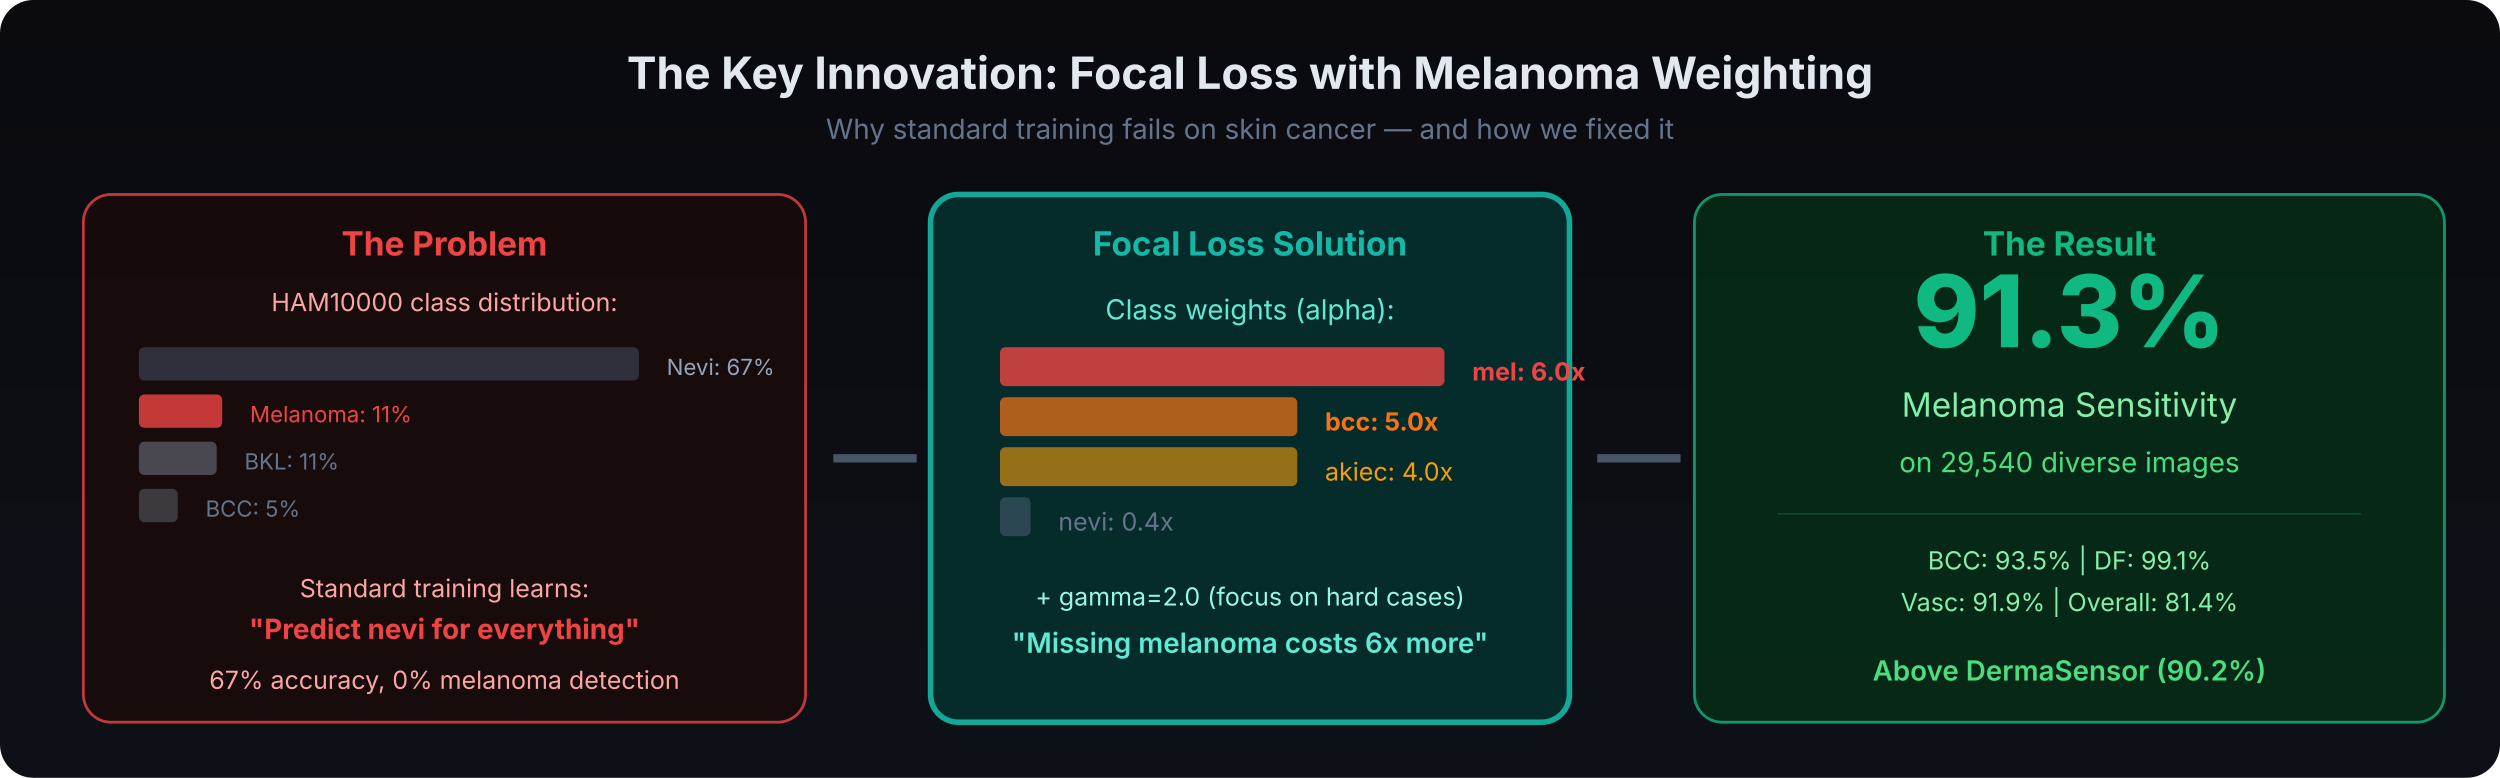
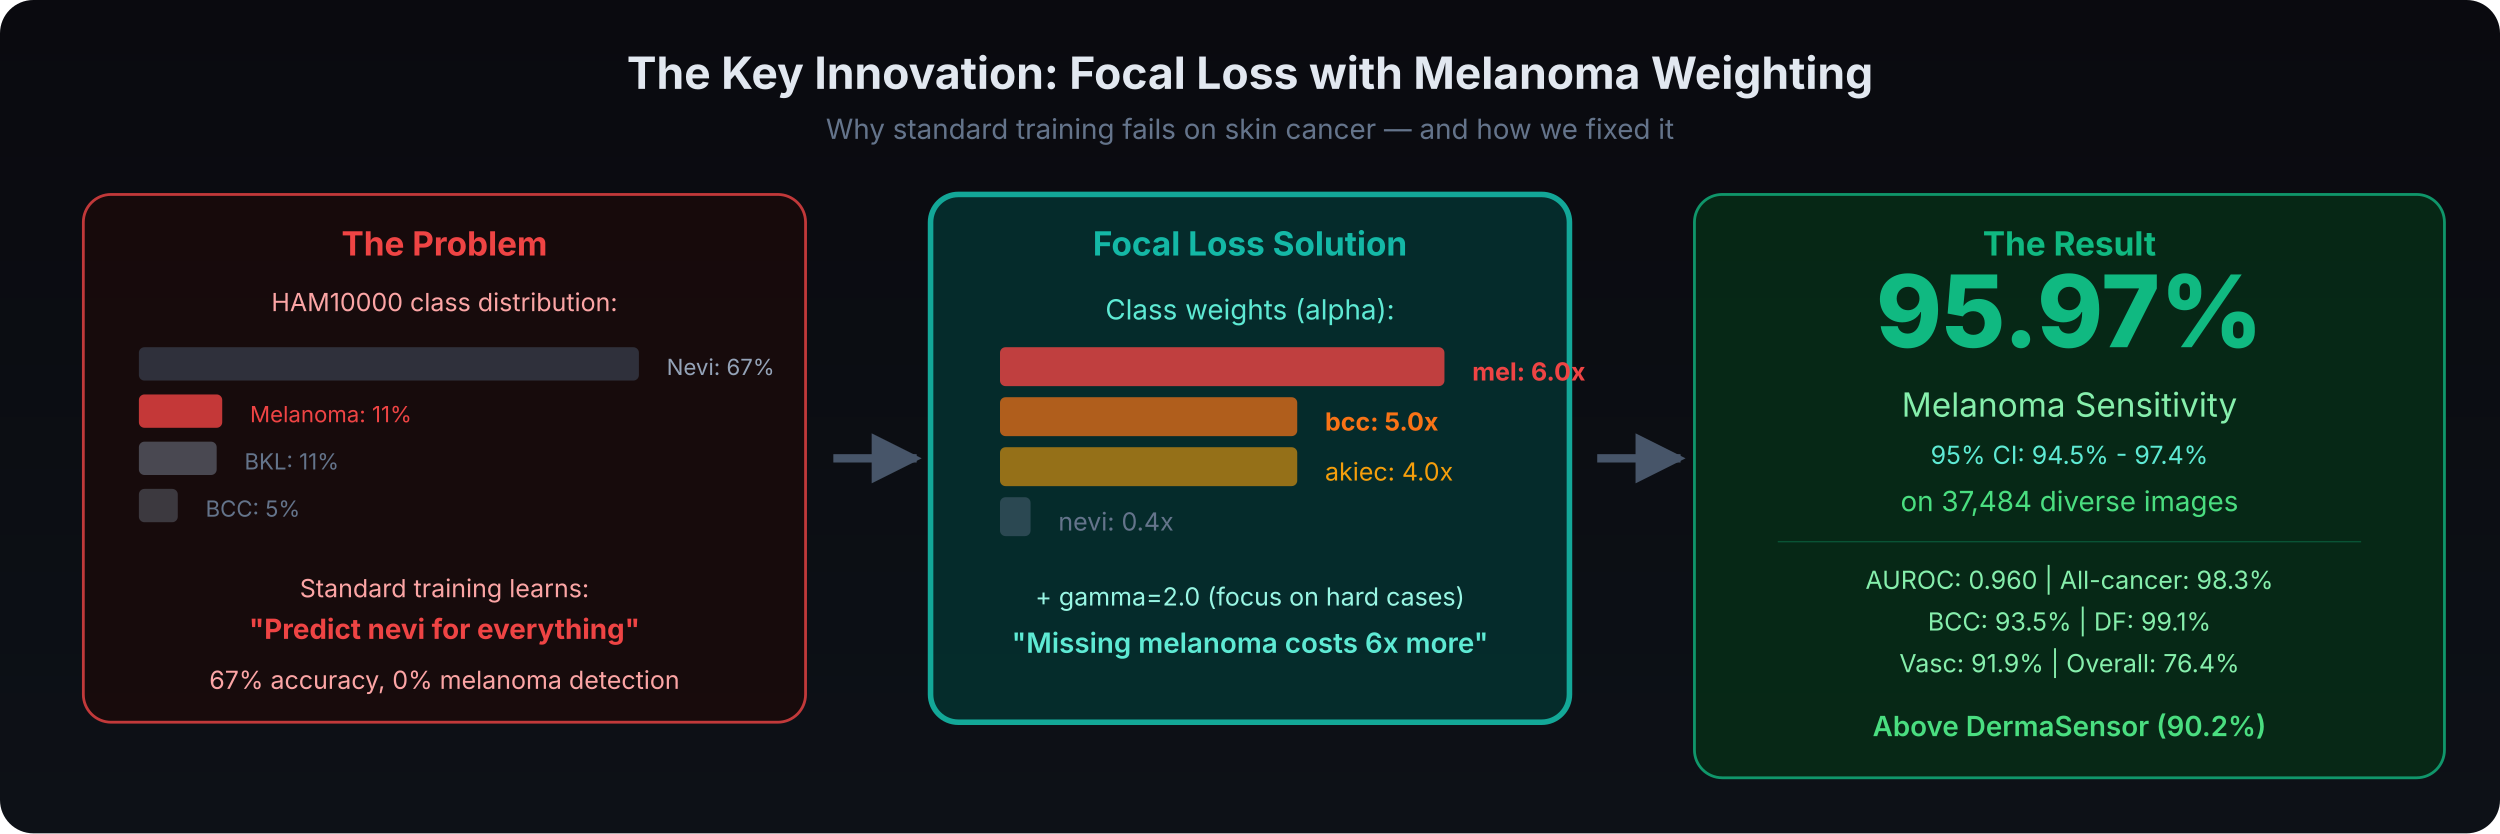
- <svg xmlns="http://www.w3.org/2000/svg" viewBox="0 0 900 280" width="900" height="280">
+ <svg xmlns="http://www.w3.org/2000/svg" viewBox="0 0 900 300" width="900" height="300">
  <defs>
    <linearGradient id="bg4" x1="0" y1="0" x2="0" y2="1">
      <stop offset="0%" stop-color="#0a0a0f" />
      <stop offset="100%" stop-color="#0d1117" />
    </linearGradient>
  </defs>
-   <rect width="900" height="280" fill="url(#bg4)" rx="12" />
+   <rect width="900" height="300" fill="url(#bg4)" rx="12" />
  <text x="450" y="32" text-anchor="middle" fill="#e2e8f0" font-family="Inter, system-ui, sans-serif" font-size="16" font-weight="700">The Key Innovation: Focal Loss with Melanoma Weighting</text>
  <text x="450" y="50" text-anchor="middle" fill="#64748b" font-family="Inter, system-ui, sans-serif" font-size="10">Why standard training fails on skin cancer — and how we fixed it</text>
  <rect x="30" y="70" width="260" height="190" rx="10" fill="#1a0a0a" stroke="#ef4444" stroke-width="1" opacity="0.8" />
  <text x="160" y="92" text-anchor="middle" fill="#ef4444" font-family="Inter, system-ui, sans-serif" font-size="12" font-weight="700">The Problem</text>
  <text x="160" y="112" text-anchor="middle" fill="#fca5a5" font-family="Inter, system-ui, sans-serif" font-size="9">HAM10000 class distribution:</text>
  <rect x="50" y="125" width="180" height="12" rx="2" fill="#475569" opacity="0.5" />
  <text x="240" y="135" fill="#94a3b8" font-family="Inter, system-ui, sans-serif" font-size="8">Nevi: 67%</text>
  <rect x="50" y="142" width="30" height="12" rx="2" fill="#ef4444" opacity="0.8" />
  <text x="90" y="152" fill="#ef4444" font-family="Inter, system-ui, sans-serif" font-size="8">Melanoma: 11%</text>
  <rect x="50" y="159" width="28" height="12" rx="2" fill="#94a3b8" opacity="0.4" />
  <text x="88" y="169" fill="#64748b" font-family="Inter, system-ui, sans-serif" font-size="8">BKL: 11%</text>
  <rect x="50" y="176" width="14" height="12" rx="2" fill="#94a3b8" opacity="0.3" />
  <text x="74" y="186" fill="#64748b" font-family="Inter, system-ui, sans-serif" font-size="8">BCC: 5%</text>
  <text x="160" y="215" text-anchor="middle" fill="#fca5a5" font-family="Inter, system-ui, sans-serif" font-size="9">Standard training learns:</text>
  <text x="160" y="230" text-anchor="middle" fill="#ef4444" font-family="Inter, system-ui, sans-serif" font-size="10" font-weight="700">"Predict nevi for everything"</text>
  <text x="160" y="248" text-anchor="middle" fill="#fca5a5" font-family="Inter, system-ui, sans-serif" font-size="9">67% accuracy, 0% melanoma detection</text>
  <path d="M300 165 L330 165" stroke="#475569" stroke-width="3" fill="none" marker-end="url(#arrow)" />
+   <defs>
+     <marker id="arrow" viewBox="0 0 10 10" refX="9" refY="5" markerWidth="6" markerHeight="6" orient="auto-start-auto">
+       <path d="M 0 0 L 10 5 L 0 10 z" fill="#475569" />
+     </marker>
+   </defs>
  <rect x="335" y="70" width="230" height="190" rx="10" fill="#042f2e" stroke="#14b8a6" stroke-width="2" opacity="0.9" />
  <text x="450" y="92" text-anchor="middle" fill="#14b8a6" font-family="Inter, system-ui, sans-serif" font-size="12" font-weight="700">Focal Loss Solution</text>
  <text x="450" y="115" text-anchor="middle" fill="#5eead4" font-family="Inter, system-ui, sans-serif" font-size="10">Class weights (alpha):</text>
  <rect x="360" y="125" width="160" height="14" rx="2" fill="#ef4444" opacity="0.8" />
  <text x="530" y="137" fill="#ef4444" font-family="Inter, system-ui, sans-serif" font-size="9" font-weight="700">mel: 6.0x</text>
  <rect x="360" y="143" width="107" height="14" rx="2" fill="#f97316" opacity="0.7" />
  <text x="477" y="155" fill="#f97316" font-family="Inter, system-ui, sans-serif" font-size="9" font-weight="700">bcc: 5.0x</text>
  <rect x="360" y="161" width="107" height="14" rx="2" fill="#f59e0b" opacity="0.6" />
  <text x="477" y="173" fill="#f59e0b" font-family="Inter, system-ui, sans-serif" font-size="9">akiec: 4.0x</text>
  <rect x="360" y="179" width="11" height="14" rx="2" fill="#64748b" opacity="0.4" />
  <text x="381" y="191" fill="#64748b" font-family="Inter, system-ui, sans-serif" font-size="9">nevi: 0.4x</text>
  <text x="450" y="218" text-anchor="middle" fill="#99f6e4" font-family="Inter, system-ui, sans-serif" font-size="9">+ gamma=2.0 (focus on hard cases)</text>
  <text x="450" y="235" text-anchor="middle" fill="#5eead4" font-family="Inter, system-ui, sans-serif" font-size="10" font-weight="600">"Missing melanoma costs 6x more"</text>
  <path d="M575 165 L605 165" stroke="#475569" stroke-width="3" fill="none" marker-end="url(#arrow)" />
-   <rect x="610" y="70" width="270" height="190" rx="10" fill="#052e16" stroke="#10b981" stroke-width="1" opacity="0.8" />
+   <rect x="610" y="70" width="270" height="210" rx="10" fill="#052e16" stroke="#10b981" stroke-width="1" opacity="0.8" />
  <text x="745" y="92" text-anchor="middle" fill="#10b981" font-family="Inter, system-ui, sans-serif" font-size="12" font-weight="700">The Result</text>
-   <text x="745" y="125" text-anchor="middle" fill="#10b981" font-family="Inter, system-ui, sans-serif" font-size="36" font-weight="800">91.3%</text>
+   <text x="745" y="125" text-anchor="middle" fill="#10b981" font-family="Inter, system-ui, sans-serif" font-size="36" font-weight="800">95.97%</text>
  <text x="745" y="150" text-anchor="middle" fill="#86efac" font-family="Inter, system-ui, sans-serif" font-size="12">Melanoma Sensitivity</text>
-   <text x="745" y="170" text-anchor="middle" fill="#4ade80" font-family="Inter, system-ui, sans-serif" font-size="10">on 29,540 diverse images</text>
-   <line x1="640" y1="185" x2="850" y2="185" stroke="#10b981" stroke-width="0.5" opacity="0.3" />
-   <text x="745" y="205" text-anchor="middle" fill="#86efac" font-family="Inter, system-ui, sans-serif" font-size="9">BCC: 93.5% | DF: 99.1%</text>
-   <text x="745" y="220" text-anchor="middle" fill="#86efac" font-family="Inter, system-ui, sans-serif" font-size="9">Vasc: 91.9% | Overall: 81.4%</text>
-   <text x="745" y="245" text-anchor="middle" fill="#4ade80" font-family="Inter, system-ui, sans-serif" font-size="10" font-weight="600">Above DermaSensor (90.2%)</text>
+   <text x="745" y="167" text-anchor="middle" fill="#5eead4" font-family="Inter, system-ui, sans-serif" font-size="9">95% CI: 94.5% - 97.4%</text>
+   <text x="745" y="184" text-anchor="middle" fill="#4ade80" font-family="Inter, system-ui, sans-serif" font-size="10">on 37,484 diverse images</text>
+   <line x1="640" y1="195" x2="850" y2="195" stroke="#10b981" stroke-width="0.5" opacity="0.3" />
+   <text x="745" y="212" text-anchor="middle" fill="#86efac" font-family="Inter, system-ui, sans-serif" font-size="9">AUROC: 0.960 | All-cancer: 98.3%</text>
+   <text x="745" y="227" text-anchor="middle" fill="#86efac" font-family="Inter, system-ui, sans-serif" font-size="9">BCC: 93.5% | DF: 99.1%</text>
+   <text x="745" y="242" text-anchor="middle" fill="#86efac" font-family="Inter, system-ui, sans-serif" font-size="9">Vasc: 91.9% | Overall: 76.4%</text>
+   <text x="745" y="265" text-anchor="middle" fill="#4ade80" font-family="Inter, system-ui, sans-serif" font-size="10" font-weight="600">Above DermaSensor (90.2%)</text>
</svg>
